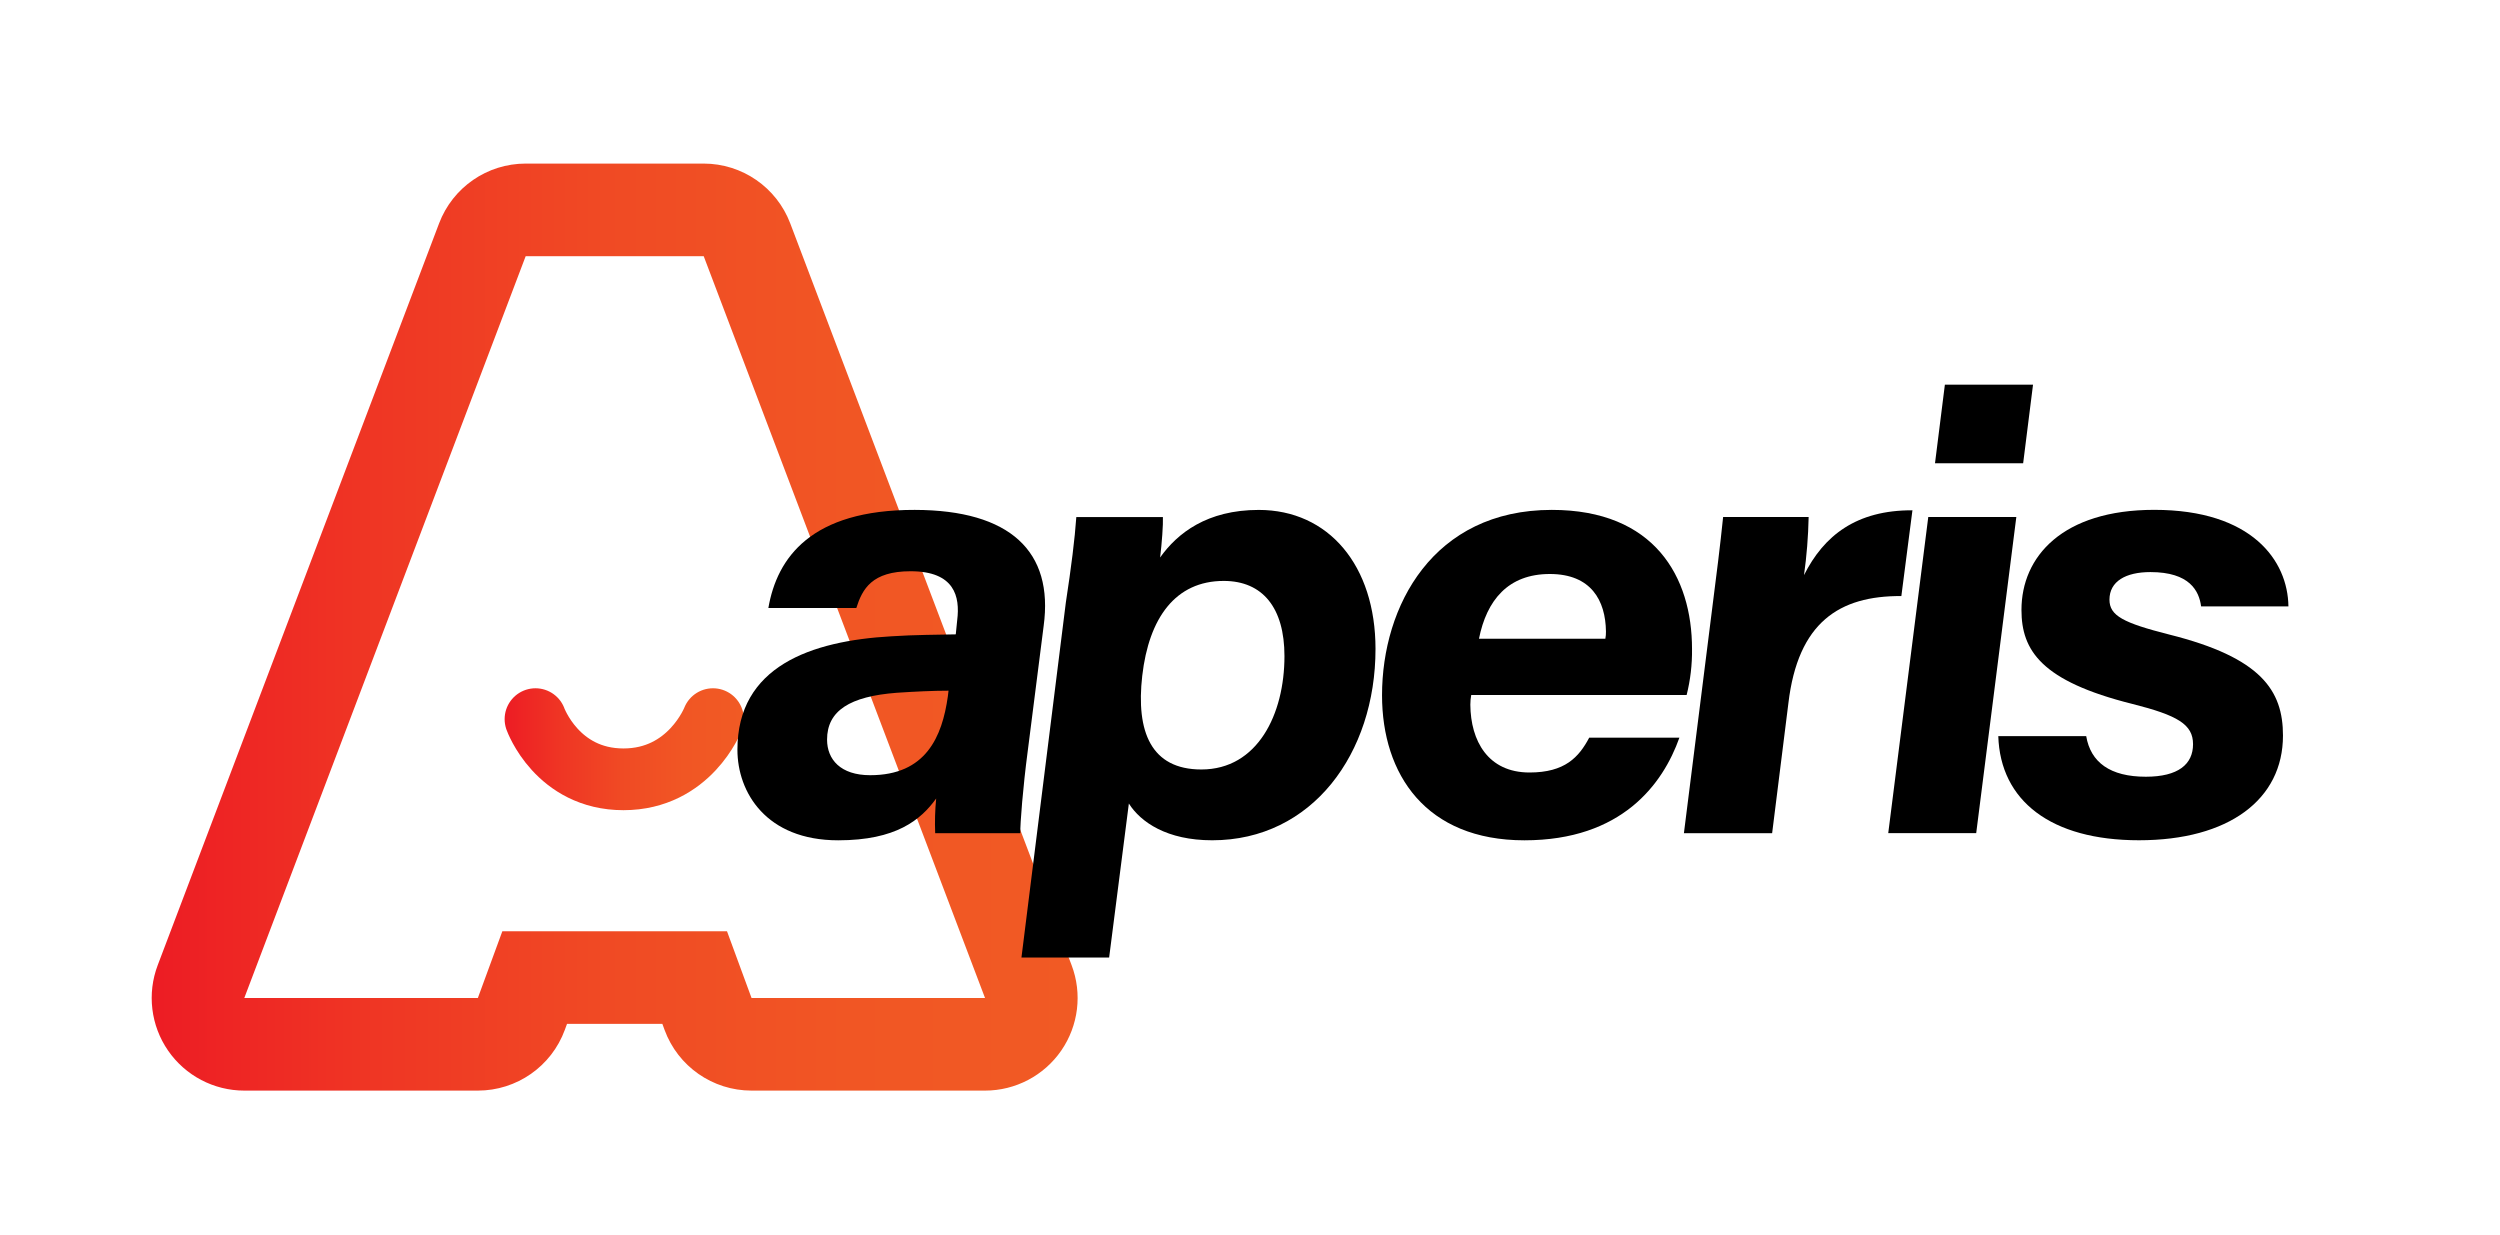
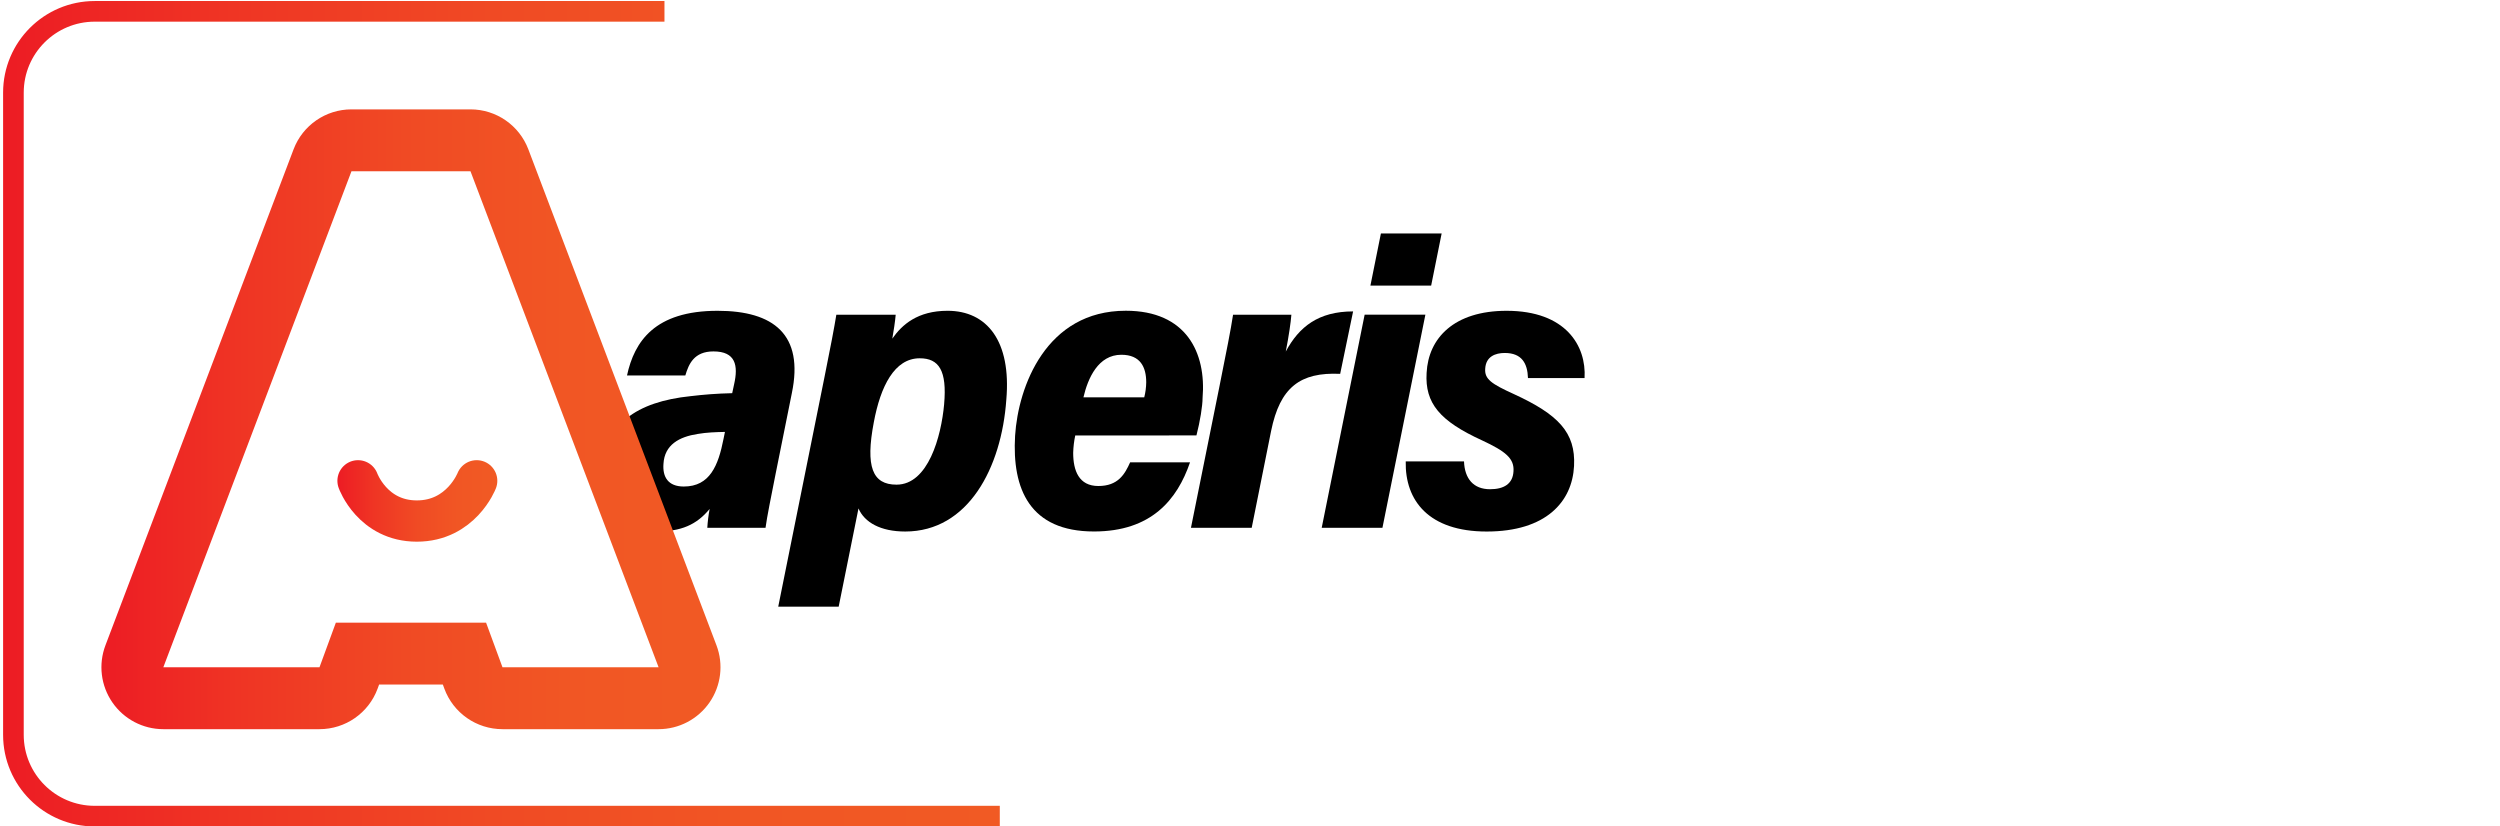
- <svg xmlns="http://www.w3.org/2000/svg" xmlns:xlink="http://www.w3.org/1999/xlink" id="Layer_1" data-name="Layer 1" viewBox="0 0 1620 800">
+ <svg xmlns="http://www.w3.org/2000/svg" xmlns:xlink="http://www.w3.org/1999/xlink" id="Layer_1" data-name="Layer 1" viewBox="0 0 2423 800">
  <defs>
-     <style>.cls-1{fill:url(#linear-gradient);}.cls-2{fill:none;stroke-linecap:round;stroke-linejoin:bevel;stroke-width:40px;stroke:url(#linear-gradient-2);}</style>
-     <linearGradient id="linear-gradient" x1="98.3" y1="406.35" x2="698.3" y2="406.35" gradientUnits="userSpaceOnUse">
+     <style>.cls-1,.cls-3{fill:none;}.cls-1{stroke-miterlimit:10;stroke-width:20px;stroke:url(#linear-gradient);}.cls-2{fill:url(#linear-gradient-2);}.cls-3{stroke-linecap:round;stroke-linejoin:bevel;stroke-width:40px;stroke:url(#linear-gradient-3);}</style>
+     <linearGradient id="linear-gradient" x1="3" y1="401" x2="969" y2="401" gradientUnits="userSpaceOnUse">
      <stop offset="0" stop-color="#ed1c24" />
      <stop offset="0.23" stop-color="#ef3524" />
      <stop offset="0.49" stop-color="#f04a24" />
      <stop offset="0.75" stop-color="#f15624" />
      <stop offset="1" stop-color="#f15a24" />
    </linearGradient>
-     <linearGradient id="linear-gradient-2" x1="327" y1="485.5" x2="482" y2="485.5" xlink:href="#linear-gradient" />
+     <linearGradient id="linear-gradient-2" x1="98.3" y1="406.35" x2="698.3" y2="406.35" xlink:href="#linear-gradient" />
+     <linearGradient id="linear-gradient-3" x1="327" y1="485.5" x2="482" y2="485.5" xlink:href="#linear-gradient" />
  </defs>
-   <path class="cls-1" d="M456,166,638.3,646.71H487L471.1,603.47H325.51l-15.86,43.24H158.3L340.64,166H456m0-60H340.64a60,60,0,0,0-56.1,38.72L102.2,625.43a60,60,0,0,0,56.1,81.28H309.65A60,60,0,0,0,366,667.37l1.43-3.9h61.78l1.42,3.89A60,60,0,0,0,487,706.71H638.3a60,60,0,0,0,56.1-81.28L512.06,144.71A60,60,0,0,0,456,106Z" />
-   <path class="cls-2" d="M347,466s14,39,57,39,58-39,58-39" />
-   <path d="M665.89,487.34c-2.95,22.3-4.9,46.59-4.72,52.57H606a162.34,162.34,0,0,1,.64-22.48c-10,13.89-26,27.09-63.49,27.09-46.74,0-65.3-31.14-65.3-58.68,0-54,47.58-70.58,99.8-73.52,14.72-1,31-1,41.69-1.26l.93-9.24c1.91-15.24-1.66-31.65-30.22-31.65-25.08,0-31.25,11.5-35.15,23.82h-57c5.62-32.65,27.78-63.68,94.84-63.58,61.91.11,90.08,26.94,83.55,75.19Zm-51.24-39.78c-10.12,0-22.25.6-33.6,1.36-30.3,2.33-45.11,11.61-45.11,30.34,0,12.87,8.72,23.07,27.94,23.07,36.1,0,46.65-24.87,50.33-51.11Z" />
-   <path d="M731.5,520.68l-12.78,99.8H661.9l28.76-230c3.56-23.3,5.82-41.36,6.79-55.43h56.11c.23,4.68-.68,17.11-1.8,26.2,11.19-15.76,30.41-30.82,63.88-30.82,45.31,0,75.69,36,75.69,90.07,0,67.74-41.06,124-105.82,124C756.2,544.52,739.17,532.79,731.5,520.68Zm100.83-95.52c0-31.22-14.05-48.72-39.35-48.72-31.26,0-48.5,23.91-52.81,61.5-4.13,36.21,5.7,60.68,38.31,60.68C814.88,498.62,832.33,462.89,832.33,425.16Z" />
-   <path d="M953.35,450.36a35.26,35.26,0,0,0-.57,6.31c.19,23.39,11.41,43.91,38.34,43.91,22.94,0,32-9.91,38.7-22.59h58.44c-10.69,30.13-37.36,66.53-100.44,66.53-63.87,0-92.26-42.71-92.26-94,0-57.79,33.05-120.11,110-120.11,66.49,0,90.87,43.32,90.87,90.11a116.63,116.63,0,0,1-3.49,29.84Zm86.92-36.47a22.31,22.31,0,0,0,.39-4.69c-.25-20-9.55-37.25-36.39-37.25-27.11,0-40.94,17.11-45.89,41.94Z" />
-   <path d="M1109.58,393.62c2.58-20.06,5.14-40.36,7-58.59H1172a319.58,319.58,0,0,1-3,37.64c12.92-25.72,34-42.13,70.26-42l-7.18,55.58c-40.16-.25-67,17-73.2,69.42l-10.54,84.26h-57.17Z" />
-   <path d="M1249.52,335h57.06l-26,204.88h-57Zm10.76-85.73h57.12L1311,300.2h-57.12Z" />
-   <path d="M1351.86,477c2.85,17,15.53,26.32,38.63,26.32,21,0,30.6-8.07,30.6-21.09,0-12.79-9.89-18.67-39.47-26.12-58.81-14.73-71.71-34.57-71.71-60.88,0-34.56,26.6-64.85,86.07-64.85,63.32,0,86.55,32.93,86.92,62.56h-56.58c-1.32-10.05-7.45-22.23-32.85-22.23-16,0-26.54,6-26.54,17.87,0,10.41,9,15.05,38.69,22.59,59.65,14.93,73.75,36.21,73.75,65.48,0,41.41-35.1,67.84-93.31,67.84-57.12,0-89.85-25.62-91.17-67.49Z" />
+   <path d="M751.62,459.78c-4.09,20.74-8.27,41.15-9.68,51.79H685.51a145.17,145.17,0,0,1,2.27-18.31C675.11,508.7,660,515.15,636.1,515.15c-36.38,0-54.58-25.92-52.59-59.66,2.42-44,33.09-66.1,85.82-71.54,13.12-1.56,24.92-2.5,40.32-2.88l1.87-8.74c4.11-18.13,1.48-31.74-20.06-31.74-18.83,0-24,12.33-27.23,23.29H607.7c7.14-32.92,26.88-62.66,87.76-62.66,54.51,0,83.8,23.19,72,79.8Zm-49-41.17c-9.24.21-17.55.46-26.59,2-17.53,2.74-32,10.32-33,29-.95,12.61,4.41,21.93,19.71,21.93,25.27,0,33.46-20.4,38.49-46.13Z" />
+   <path d="M832.05,492.76,812.84,588H754.26l45-223.38c5.64-27.74,9.54-48.51,11.32-59.59h57.53c-.53,6.23-1.95,15.68-3.28,23.18,9.38-13.54,24.56-27,53.55-27,38.1,0,61.9,29.22,56.94,86.19-4.66,66-36.9,127.75-98,127.75C853.53,515.16,837.83,506.33,832.05,492.76Zm83-101c2.89-32.6-5-44.51-23.66-44.51-24.49,0-38,27.19-44.49,62-8.22,43.16-1.39,60.48,22,60.48C899.6,469.73,912.24,423.1,915.06,391.74Z" />
+   <path d="M1042.13,422.06a92.22,92.22,0,0,0-2,16.78c0,17.28,5.5,32.2,24.38,32.2,19.18,0,25.6-11.4,30.81-22.93h58.05c-12.41,36.21-37.5,67-93.09,67-62.22,0-79.52-41.16-76.45-92.81,3-47.54,30-121.19,107.34-121.13,58.45,0,78.08,40.42,74.36,84.62,0,7.41-2.37,22.46-5.93,36.22ZM1109,385.12a62.73,62.73,0,0,0,1.92-14.56c0-14.65-5.59-26.72-24.11-26.72-22.4,0-32.4,22.62-36.75,41.28Z" />
+   <path d="M1181.81,374.9c6.86-34.39,11.1-55.36,13.27-69.87h56.52c-.53,7.24-2.55,21.09-5.43,35.68,12.83-23.93,31.58-38.89,65.26-38.89l-12.53,60.51c-38.79-1.77-58.32,13-66.94,55.35l-18.82,93.89h-58.87Z" />
+   <path d="M1322.61,305h58.87l-41.62,206.54H1281Zm15.76-78.72h58.87l-10.16,50.51h-58.87Z" />
+   <path d="M1418.92,447.16c.6,16.77,9.13,27,25.2,27,13.38,0,22.07-5.12,22.75-17.28.91-12.49-7.55-19.41-30.58-30.13-40.7-18.64-55.38-35.84-53.62-65.32,1.67-33.75,26.64-60.21,77.53-60.21,57.43,0,77.4,34,75.56,65.21h-54.85c-.45-14.3-6-24.33-22.51-24.33-9,0-18.26,3.37-18.93,15.17-.78,10.14,5.92,14.75,27.91,24.74,42.68,19.65,59.88,37,58.19,69.59-1.74,34.7-27.14,63.56-84.68,63.56-56.14,0-79.27-30-78.46-68Z" />
+   <path class="cls-1" d="M969,791H91.82A78.82,78.82,0,0,1,13,712.18V89.82A78.82,78.82,0,0,1,91.82,11H644" />
+   <path class="cls-2" d="M456,166,638.3,646.71H487L471.1,603.47H325.51l-15.86,43.24H158.3L340.64,166H456m0-60H340.64a60,60,0,0,0-56.1,38.72L102.2,625.43a60,60,0,0,0,56.1,81.28H309.65A60,60,0,0,0,366,667.37l1.43-3.9h61.78l1.42,3.89A60,60,0,0,0,487,706.71H638.3a60,60,0,0,0,56.1-81.28L512.06,144.71A60,60,0,0,0,456,106Z" />
+   <path class="cls-3" d="M347,466s14,39,57,39,58-39,58-39" />
</svg>
